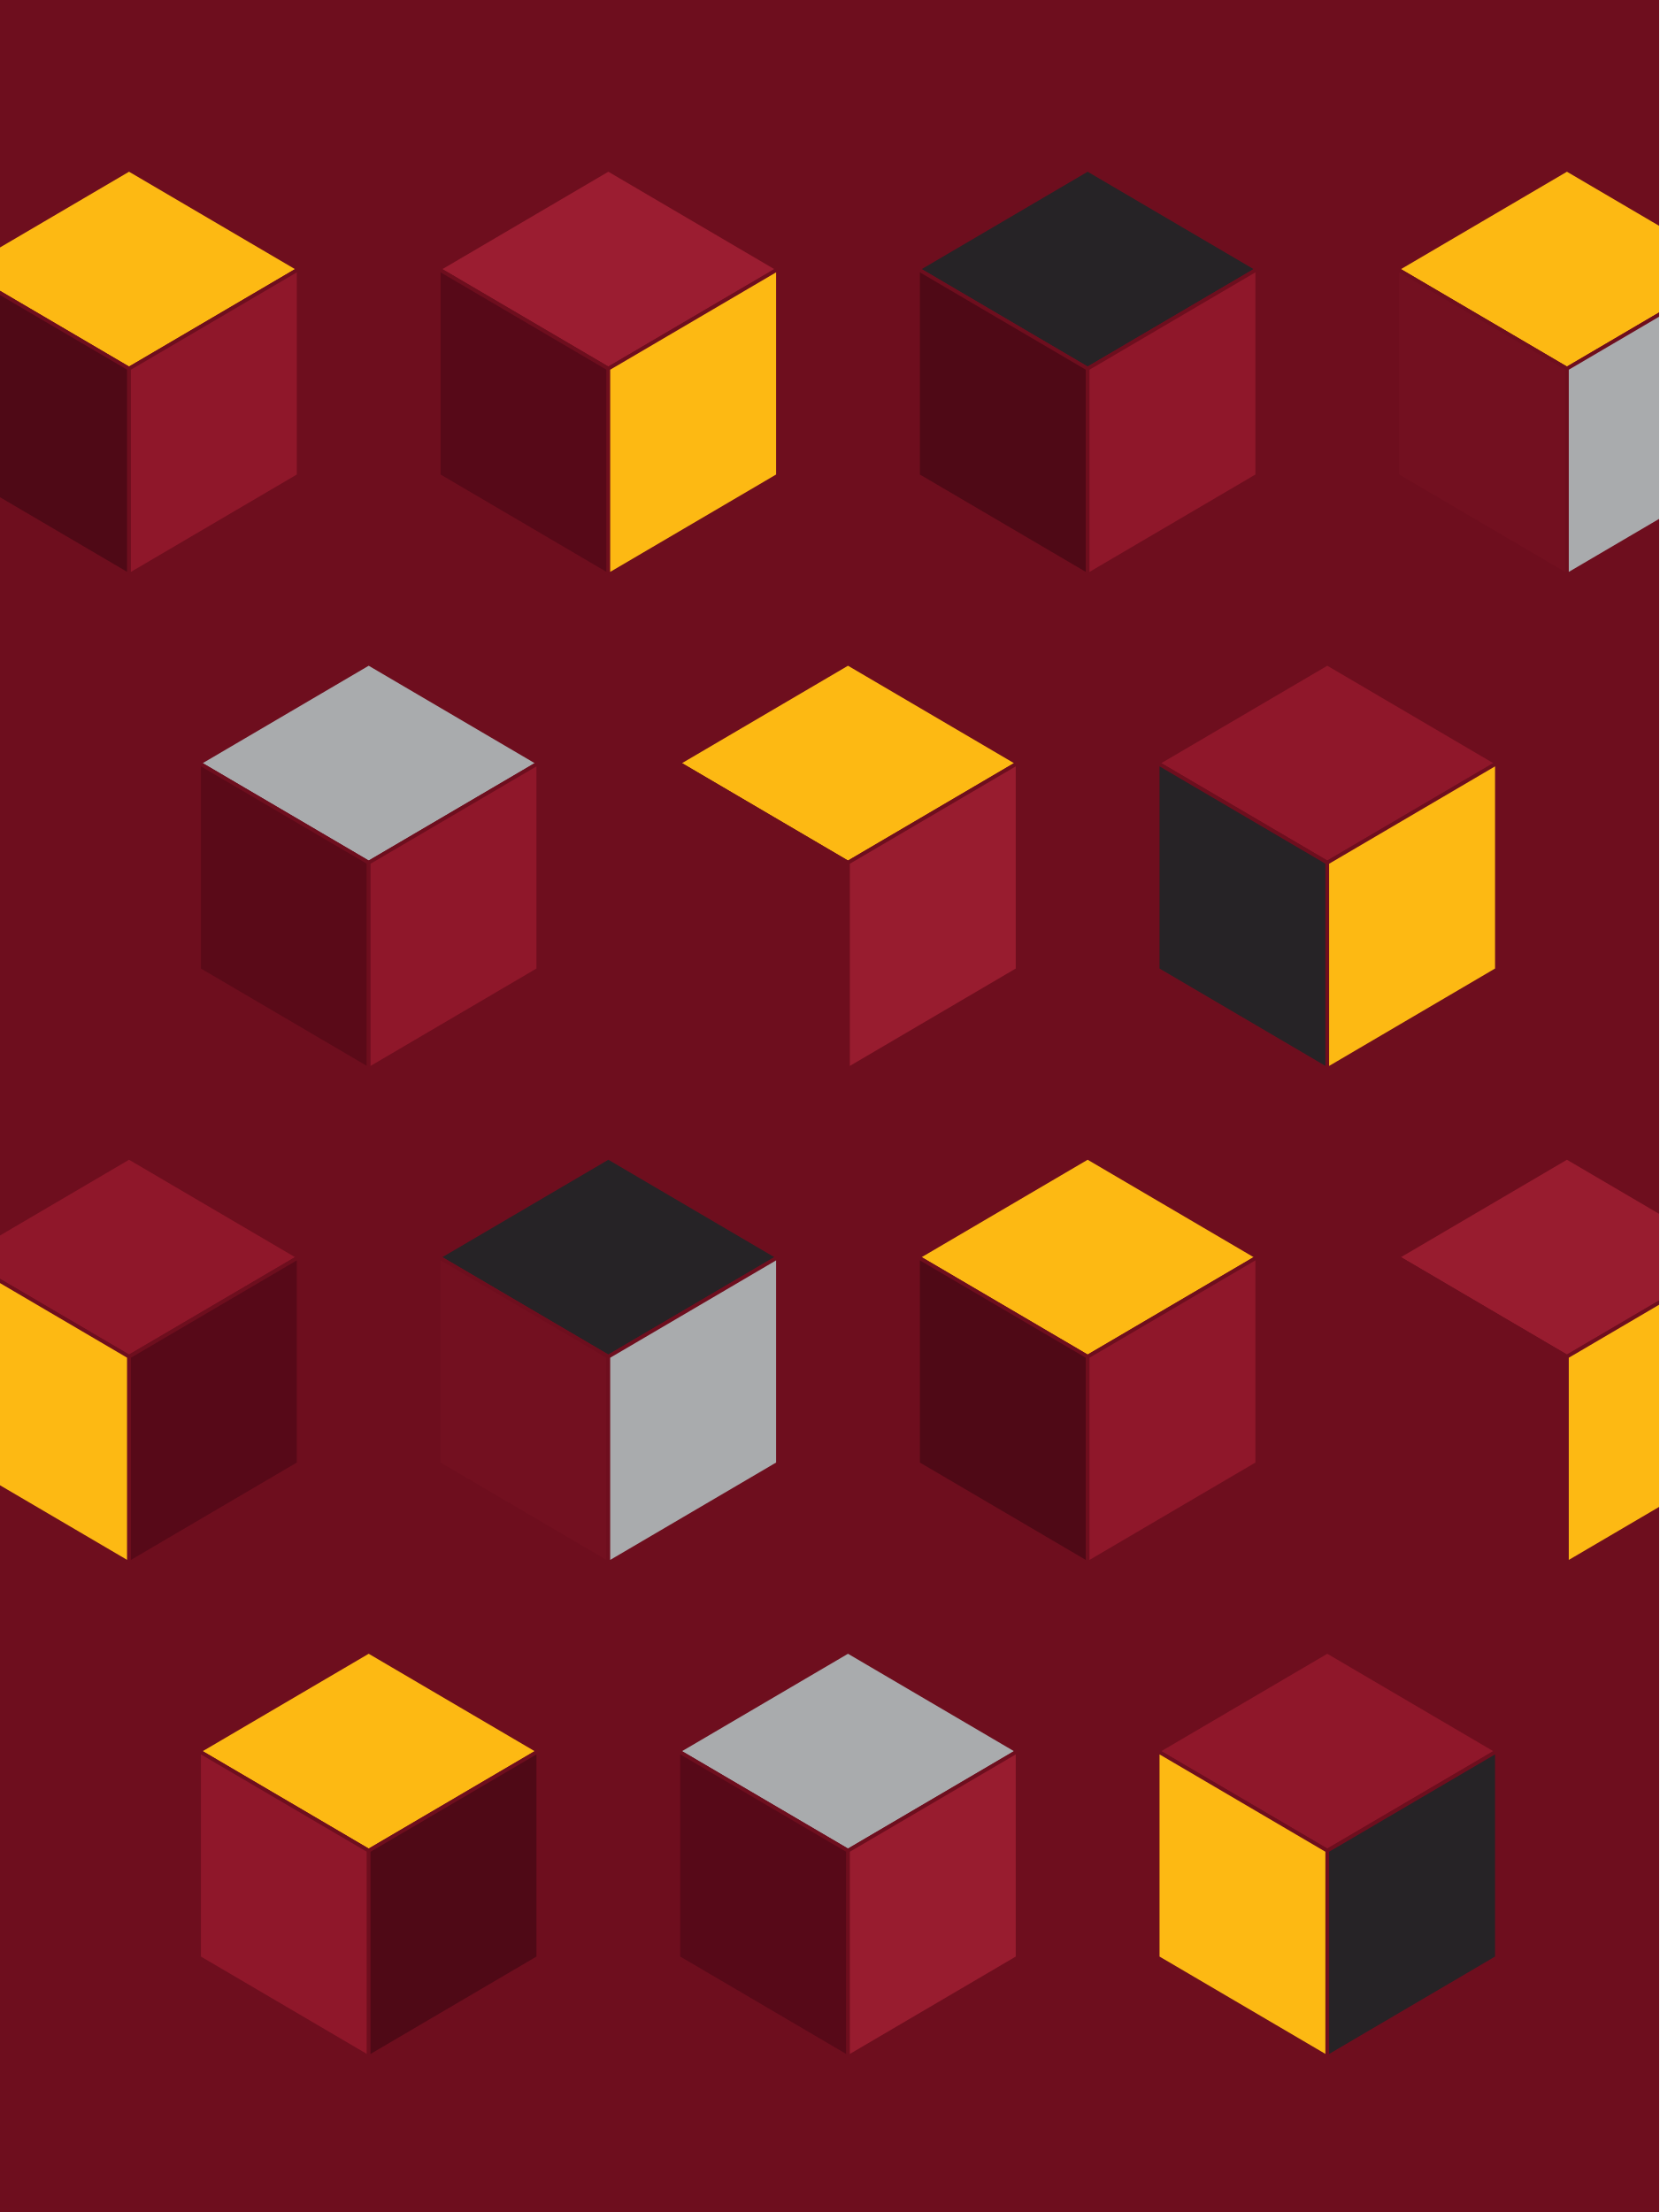
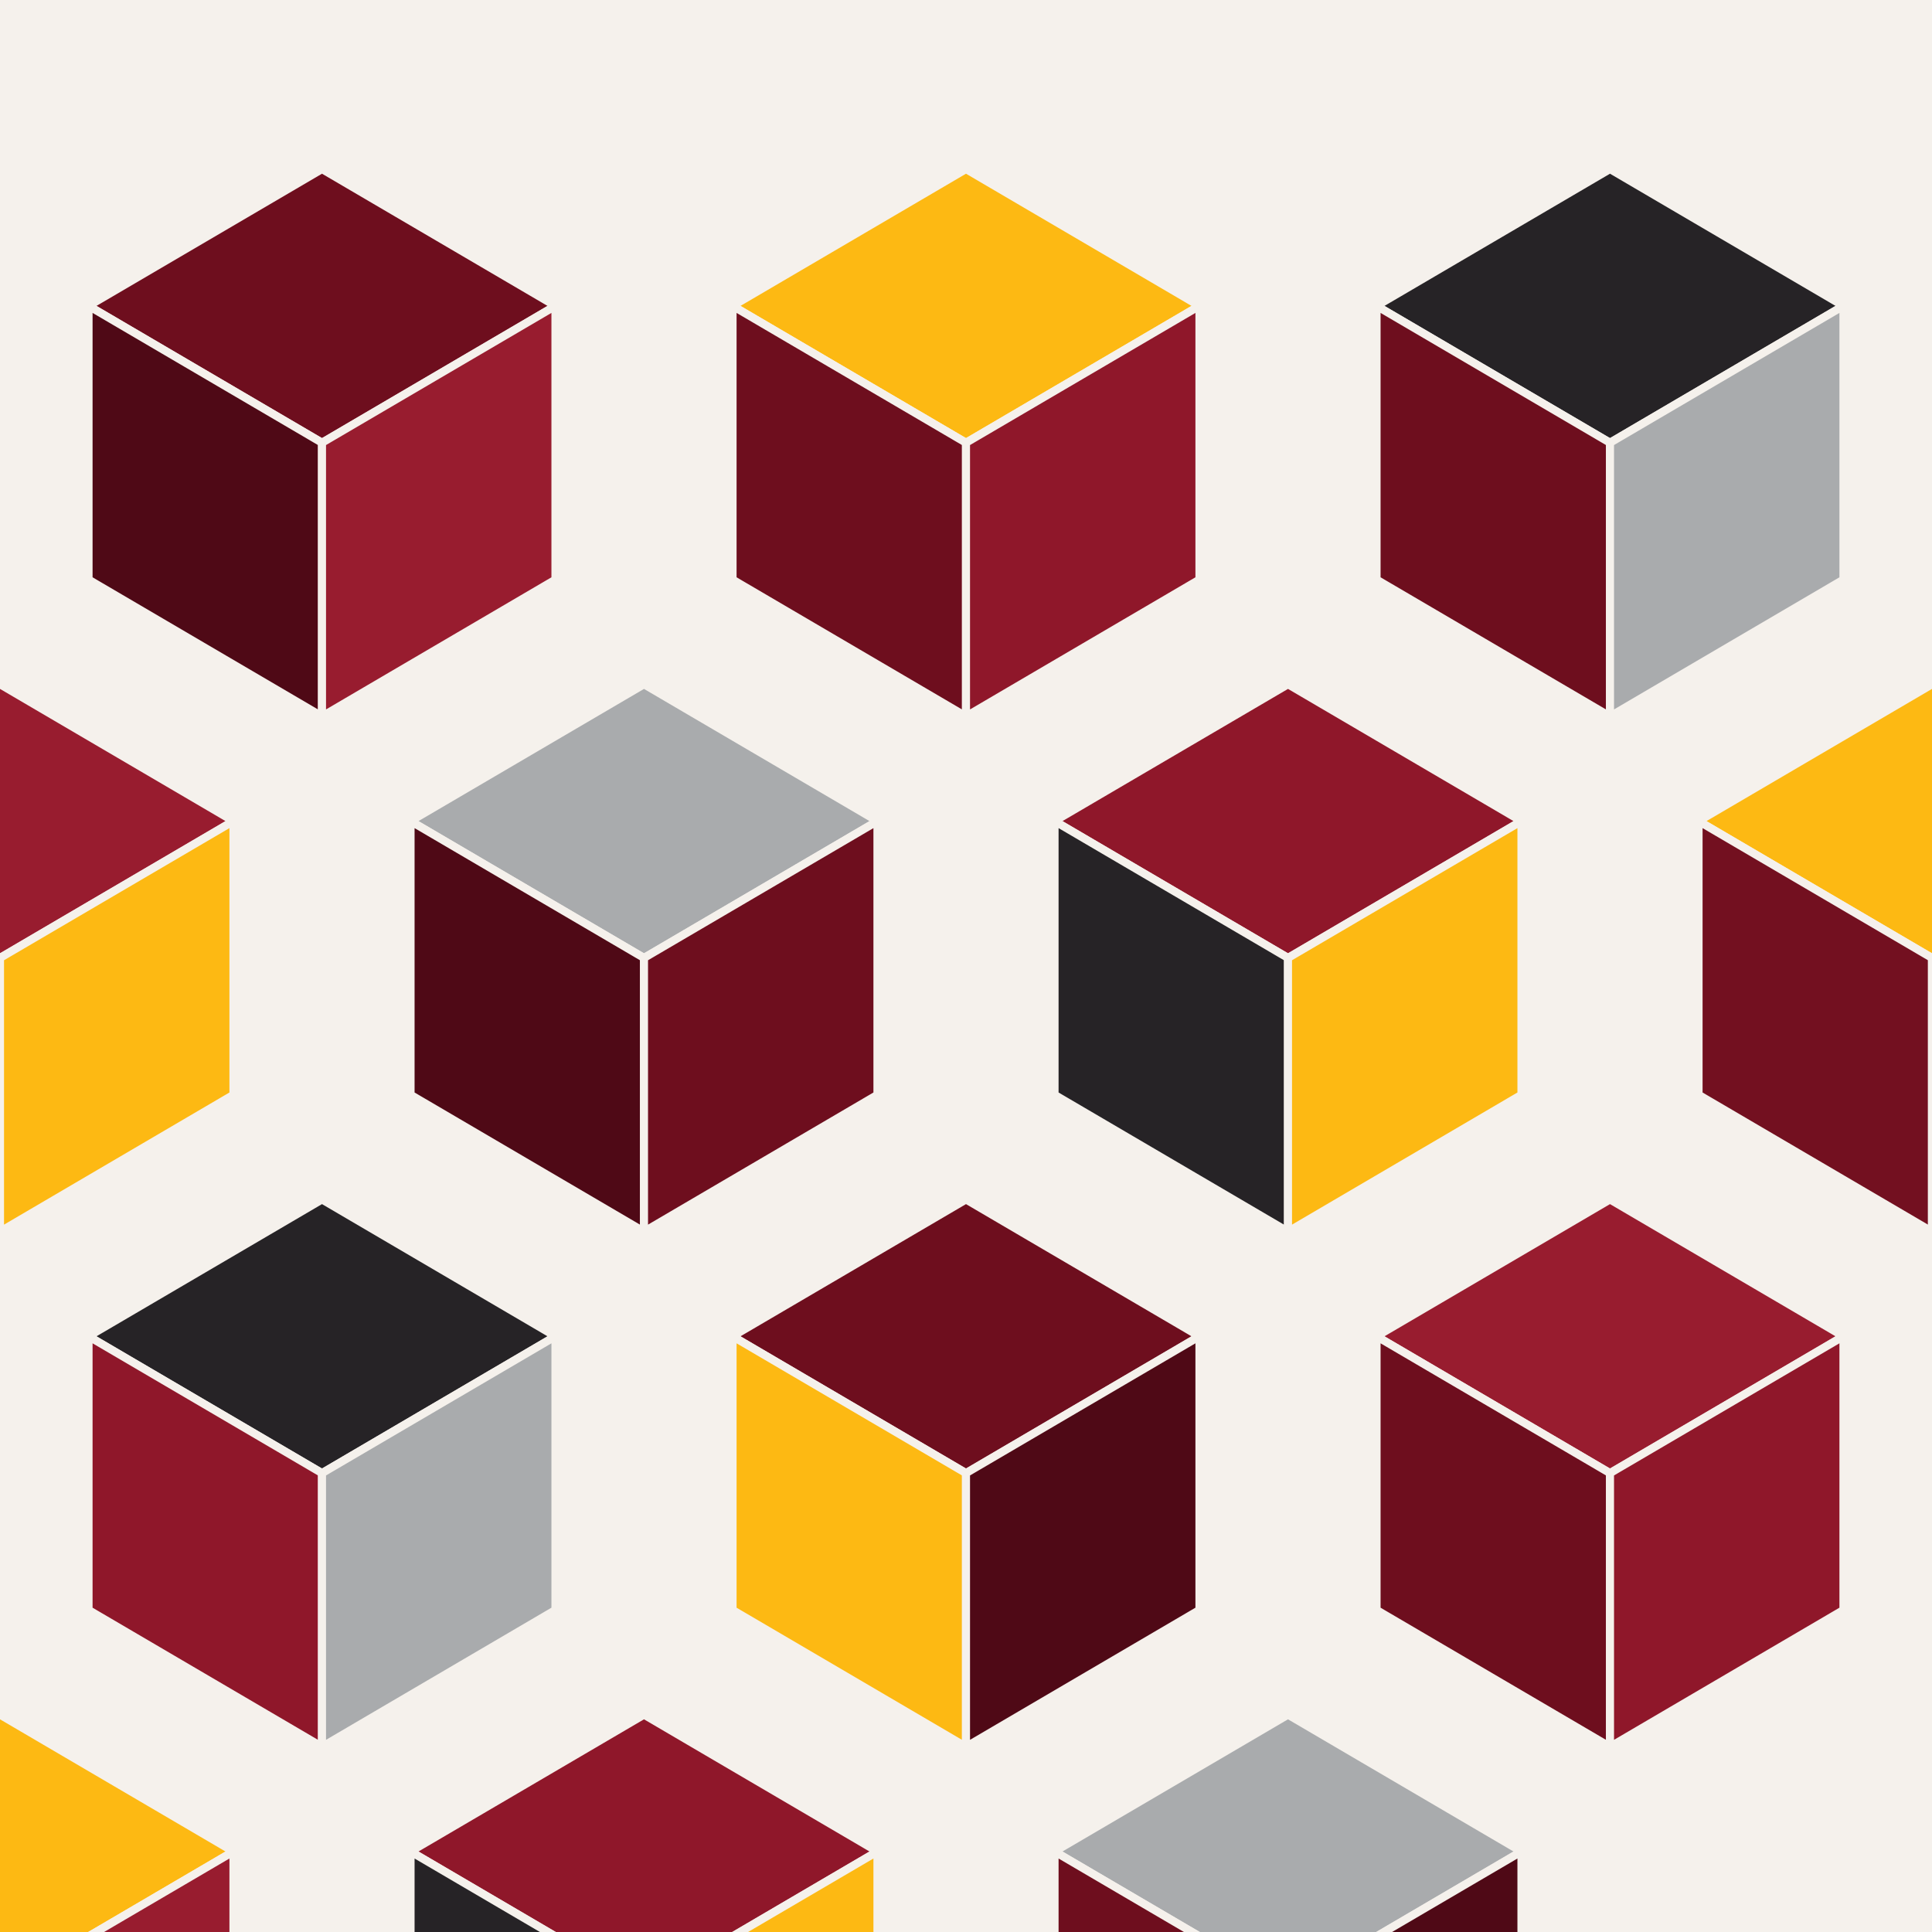
- <svg xmlns="http://www.w3.org/2000/svg" viewBox="0 0 900 1200" preserveAspectRatio="xMidYMid slice">
-   <rect width="900" height="1200" fill="#6e0e1e" />
-   <g stroke="#6e0e1e" stroke-width="2" stroke-linejoin="round">
-     <g transform="translate(70 92)">
-       <path d="M0 0 92 54 0 108-92 54Z" fill="#fdb913" />
-       <path d="M-92 54 0 108V220L-92 166Z" fill="#4f0916" />
-       <path d="M0 108 92 54V166L0 220Z" fill="#8f172a" />
+ <svg xmlns="http://www.w3.org/2000/svg" viewBox="0 0 480 480">
+   <rect width="480" height="480" fill="#f5f1ec" />
+   <g stroke="#f5f1ec" stroke-width="2" stroke-linejoin="round">
+     <g transform="translate(80 42)">
+       <path d="M0 0 58 34 0 68-58 34Z" fill="#6e0e1e" />
+       <path d="M-58 34 0 68V136L-58 102Z" fill="#4f0916" />
+       <path d="M0 68 58 34V102L0 136Z" fill="#981c2f" />
    </g>
-     <g transform="translate(330 92)">
-       <path d="M0 0 92 54 0 108-92 54Z" fill="#9b1d31" />
-       <path d="M-92 54 0 108V220L-92 166Z" fill="#570918" />
-       <path d="M0 108 92 54V166L0 220Z" fill="#fdb913" />
+     <g transform="translate(240 42)">
+       <path d="M0 0 58 34 0 68-58 34Z" fill="#fdb913" />
+       <path d="M-58 34 0 68V136L-58 102Z" fill="#6e0e1e" />
+       <path d="M0 68 58 34V102L0 136Z" fill="#8f172a" />
    </g>
-     <g transform="translate(590 92)">
-       <path d="M0 0 92 54 0 108-92 54Z" fill="#262326" />
-       <path d="M-92 54 0 108V220L-92 166Z" fill="#4f0916" />
-       <path d="M0 108 92 54V166L0 220Z" fill="#8f172a" />
+     <g transform="translate(400 42)">
+       <path d="M0 0 58 34 0 68-58 34Z" fill="#262326" />
+       <path d="M-58 34 0 68V136L-58 102Z" fill="#6e0e1e" />
+       <path d="M0 68 58 34V102L0 136Z" fill="#a9abad" />
    </g>
-     <g transform="translate(850 92)">
-       <path d="M0 0 92 54 0 108-92 54Z" fill="#fdb913" />
-       <path d="M-92 54 0 108V220L-92 166Z" fill="#731020" />
-       <path d="M0 108 92 54V166L0 220Z" fill="#a9abad" />
+     <g transform="translate(0 170)">
+       <path d="M0 0 58 34 0 68-58 34Z" fill="#981c2f" />
+       <path d="M-58 34 0 68V136L-58 102Z" fill="#570918" />
+       <path d="M0 68 58 34V102L0 136Z" fill="#fdb913" />
    </g>
-     <g transform="translate(200 360)">
-       <path d="M0 0 92 54 0 108-92 54Z" fill="#a9abad" />
-       <path d="M-92 54 0 108V220L-92 166Z" fill="#5a0a18" />
-       <path d="M0 108 92 54V166L0 220Z" fill="#8f172a" />
+     <g transform="translate(160 170)">
+       <path d="M0 0 58 34 0 68-58 34Z" fill="#a9abad" />
+       <path d="M-58 34 0 68V136L-58 102Z" fill="#4f0916" />
+       <path d="M0 68 58 34V102L0 136Z" fill="#6e0e1e" />
    </g>
-     <g transform="translate(460 360)">
-       <path d="M0 0 92 54 0 108-92 54Z" fill="#fdb913" />
-       <path d="M-92 54 0 108V220L-92 166Z" fill="#6e0e1e" />
-       <path d="M0 108 92 54V166L0 220Z" fill="#981c2f" />
+     <g transform="translate(320 170)">
+       <path d="M0 0 58 34 0 68-58 34Z" fill="#8f172a" />
+       <path d="M-58 34 0 68V136L-58 102Z" fill="#262326" />
+       <path d="M0 68 58 34V102L0 136Z" fill="#fdb913" />
    </g>
-     <g transform="translate(720 360)">
-       <path d="M0 0 92 54 0 108-92 54Z" fill="#8f172a" />
-       <path d="M-92 54 0 108V220L-92 166Z" fill="#262326" />
-       <path d="M0 108 92 54V166L0 220Z" fill="#fdb913" />
+     <g transform="translate(480 170)">
+       <path d="M0 0 58 34 0 68-58 34Z" fill="#fdb913" />
+       <path d="M-58 34 0 68V136L-58 102Z" fill="#731020" />
+       <path d="M0 68 58 34V102L0 136Z" fill="#981c2f" />
    </g>
-     <g transform="translate(70 628)">
-       <path d="M0 0 92 54 0 108-92 54Z" fill="#8f172a" />
-       <path d="M-92 54 0 108V220L-92 166Z" fill="#fdb913" />
-       <path d="M0 108 92 54V166L0 220Z" fill="#570918" />
+     <g transform="translate(80 298)">
+       <path d="M0 0 58 34 0 68-58 34Z" fill="#262326" />
+       <path d="M-58 34 0 68V136L-58 102Z" fill="#8f172a" />
+       <path d="M0 68 58 34V102L0 136Z" fill="#a9abad" />
    </g>
-     <g transform="translate(330 628)">
-       <path d="M0 0 92 54 0 108-92 54Z" fill="#262326" />
-       <path d="M-92 54 0 108V220L-92 166Z" fill="#731020" />
-       <path d="M0 108 92 54V166L0 220Z" fill="#a9abad" />
+     <g transform="translate(240 298)">
+       <path d="M0 0 58 34 0 68-58 34Z" fill="#6e0e1e" />
+       <path d="M-58 34 0 68V136L-58 102Z" fill="#fdb913" />
+       <path d="M0 68 58 34V102L0 136Z" fill="#4f0916" />
    </g>
-     <g transform="translate(590 628)">
-       <path d="M0 0 92 54 0 108-92 54Z" fill="#fdb913" />
-       <path d="M-92 54 0 108V220L-92 166Z" fill="#4f0916" />
-       <path d="M0 108 92 54V166L0 220Z" fill="#8f172a" />
+     <g transform="translate(400 298)">
+       <path d="M0 0 58 34 0 68-58 34Z" fill="#981c2f" />
+       <path d="M-58 34 0 68V136L-58 102Z" fill="#6e0e1e" />
+       <path d="M0 68 58 34V102L0 136Z" fill="#8f172a" />
    </g>
-     <g transform="translate(850 628)">
-       <path d="M0 0 92 54 0 108-92 54Z" fill="#981c2f" />
-       <path d="M-92 54 0 108V220L-92 166Z" fill="#6e0e1e" />
-       <path d="M0 108 92 54V166L0 220Z" fill="#fdb913" />
+     <g transform="translate(0 426)">
+       <path d="M0 0 58 34 0 68-58 34Z" fill="#fdb913" />
+       <path d="M-58 34 0 68V136L-58 102Z" fill="#4f0916" />
+       <path d="M0 68 58 34V102L0 136Z" fill="#981c2f" />
    </g>
-     <g transform="translate(200 896)">
-       <path d="M0 0 92 54 0 108-92 54Z" fill="#fdb913" />
-       <path d="M-92 54 0 108V220L-92 166Z" fill="#8f172a" />
-       <path d="M0 108 92 54V166L0 220Z" fill="#4f0916" />
+     <g transform="translate(160 426)">
+       <path d="M0 0 58 34 0 68-58 34Z" fill="#8f172a" />
+       <path d="M-58 34 0 68V136L-58 102Z" fill="#262326" />
+       <path d="M0 68 58 34V102L0 136Z" fill="#fdb913" />
    </g>
-     <g transform="translate(460 896)">
-       <path d="M0 0 92 54 0 108-92 54Z" fill="#a9abad" />
-       <path d="M-92 54 0 108V220L-92 166Z" fill="#570918" />
-       <path d="M0 108 92 54V166L0 220Z" fill="#981c2f" />
-     </g>
-     <g transform="translate(720 896)">
-       <path d="M0 0 92 54 0 108-92 54Z" fill="#8f172a" />
-       <path d="M-92 54 0 108V220L-92 166Z" fill="#fdb913" />
-       <path d="M0 108 92 54V166L0 220Z" fill="#262326" />
+     <g transform="translate(320 426)">
+       <path d="M0 0 58 34 0 68-58 34Z" fill="#a9abad" />
+       <path d="M-58 34 0 68V136L-58 102Z" fill="#6e0e1e" />
+       <path d="M0 68 58 34V102L0 136Z" fill="#4f0916" />
    </g>
  </g>
</svg>
